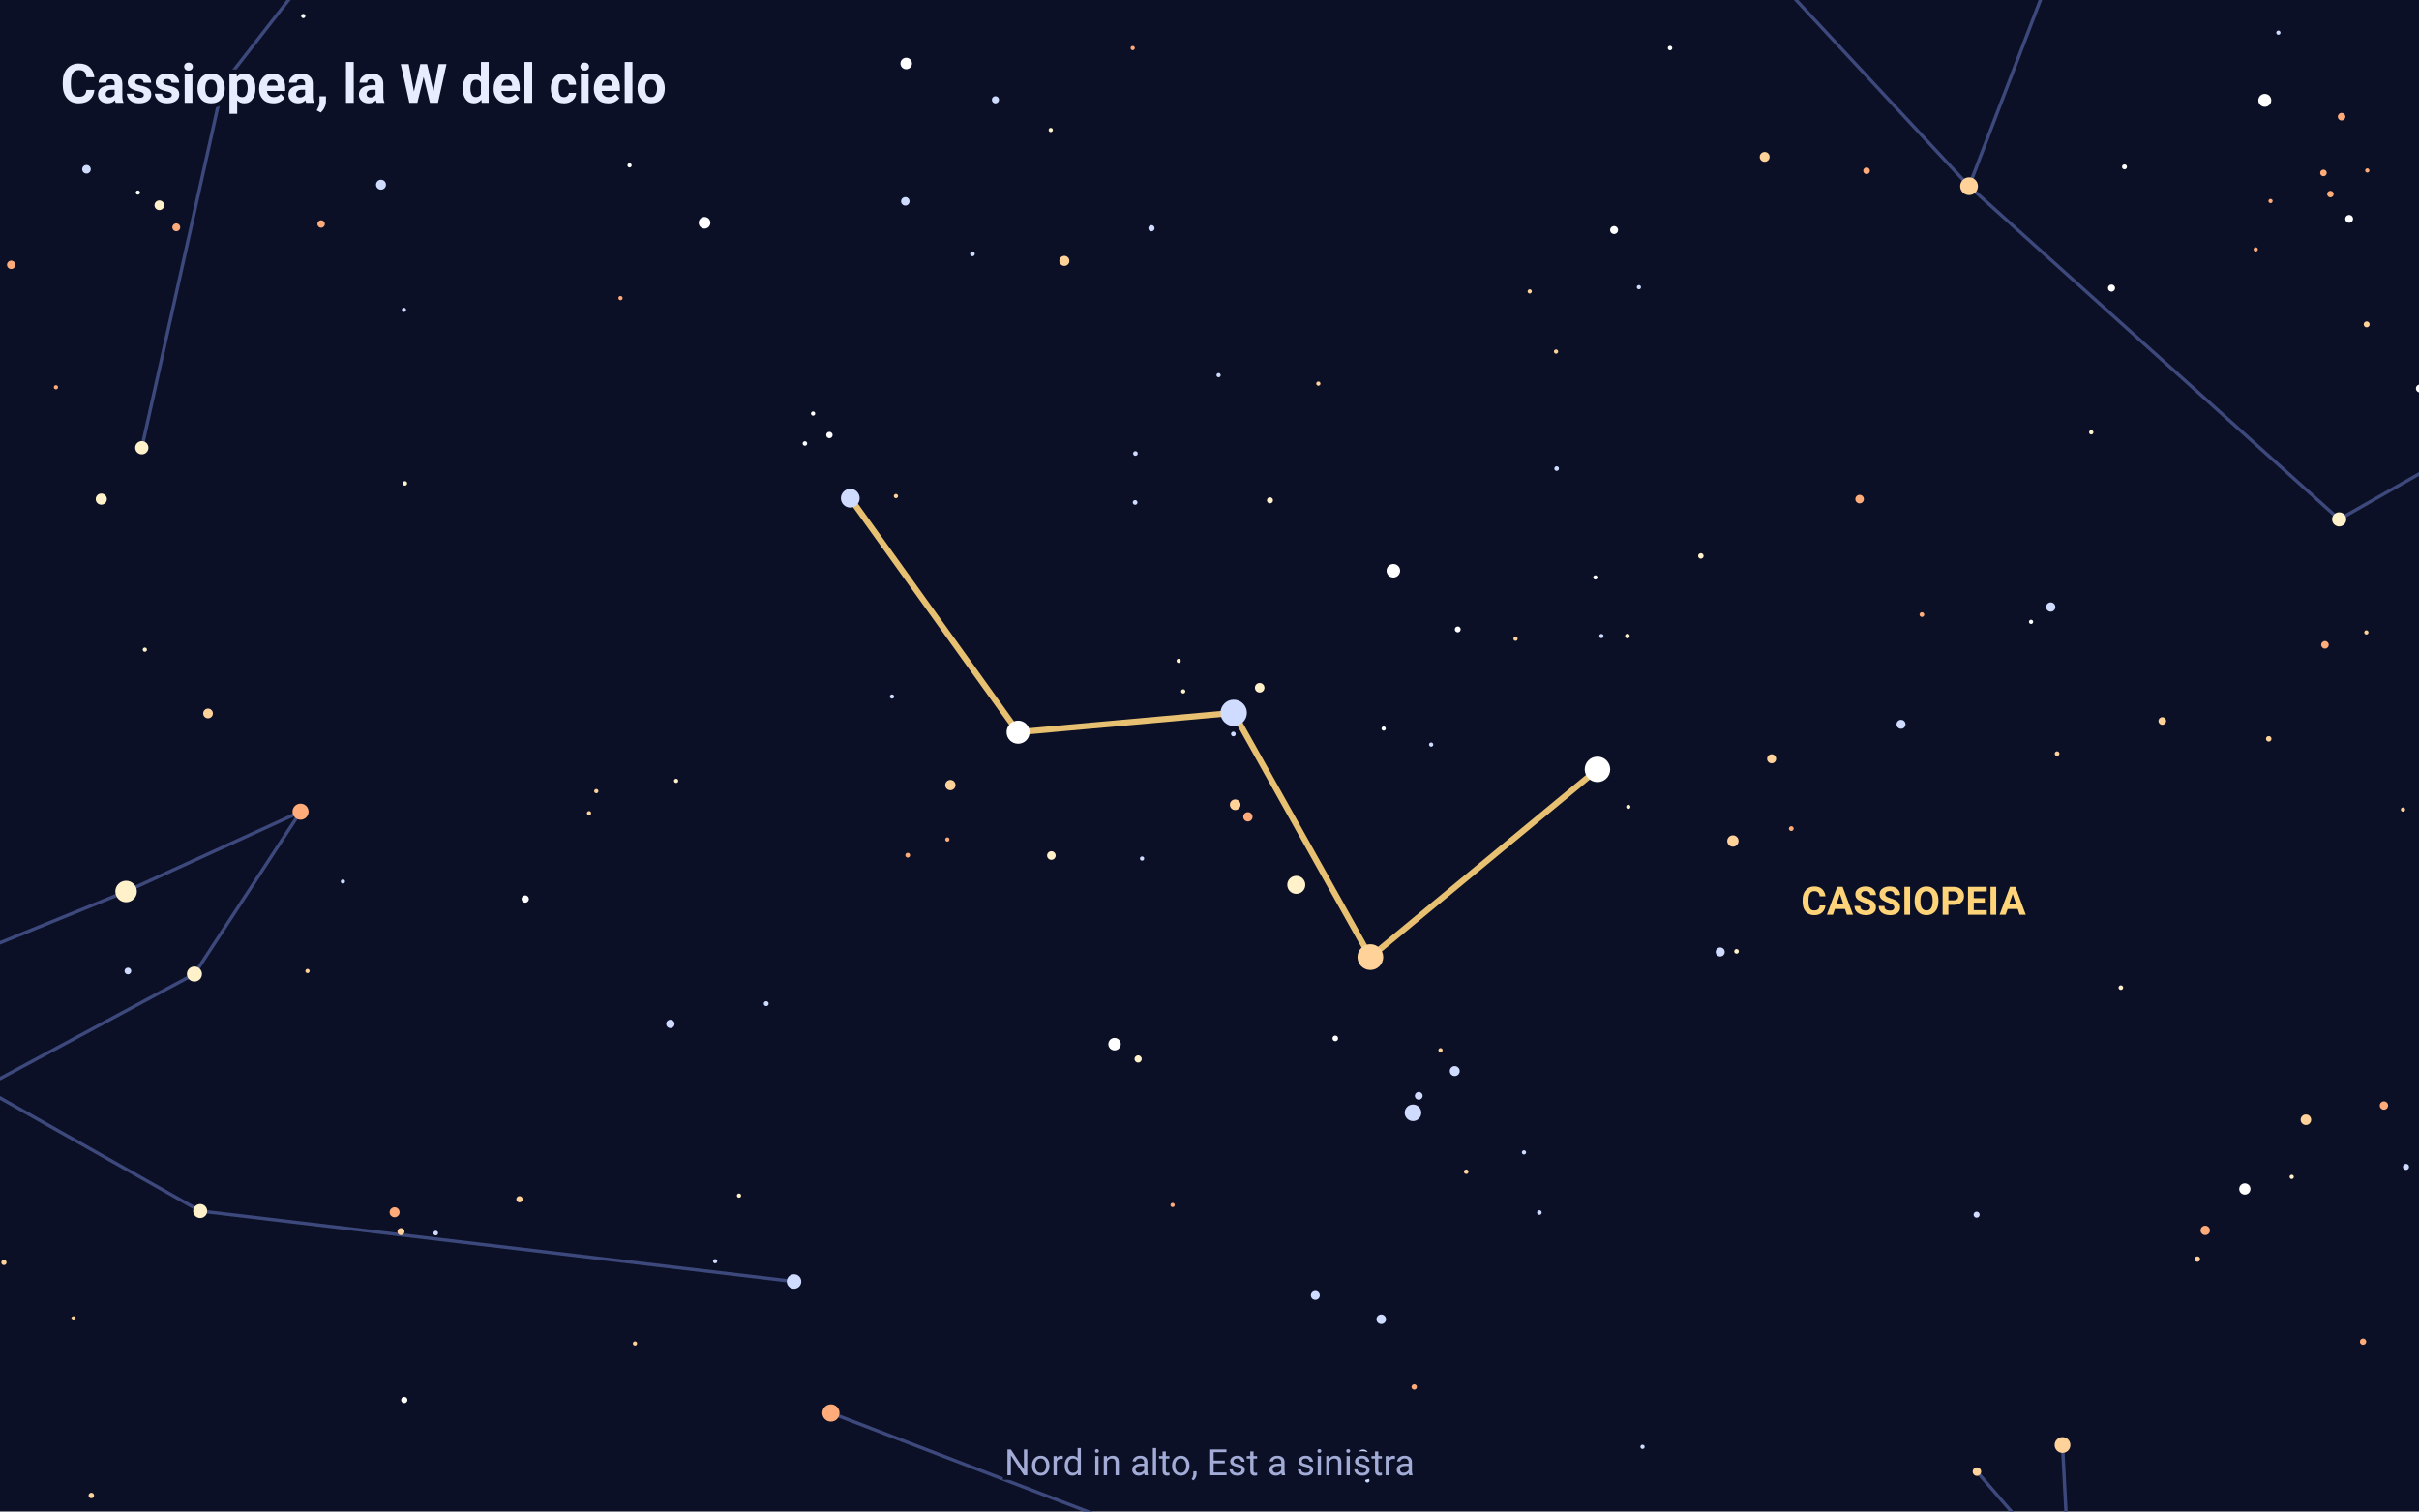
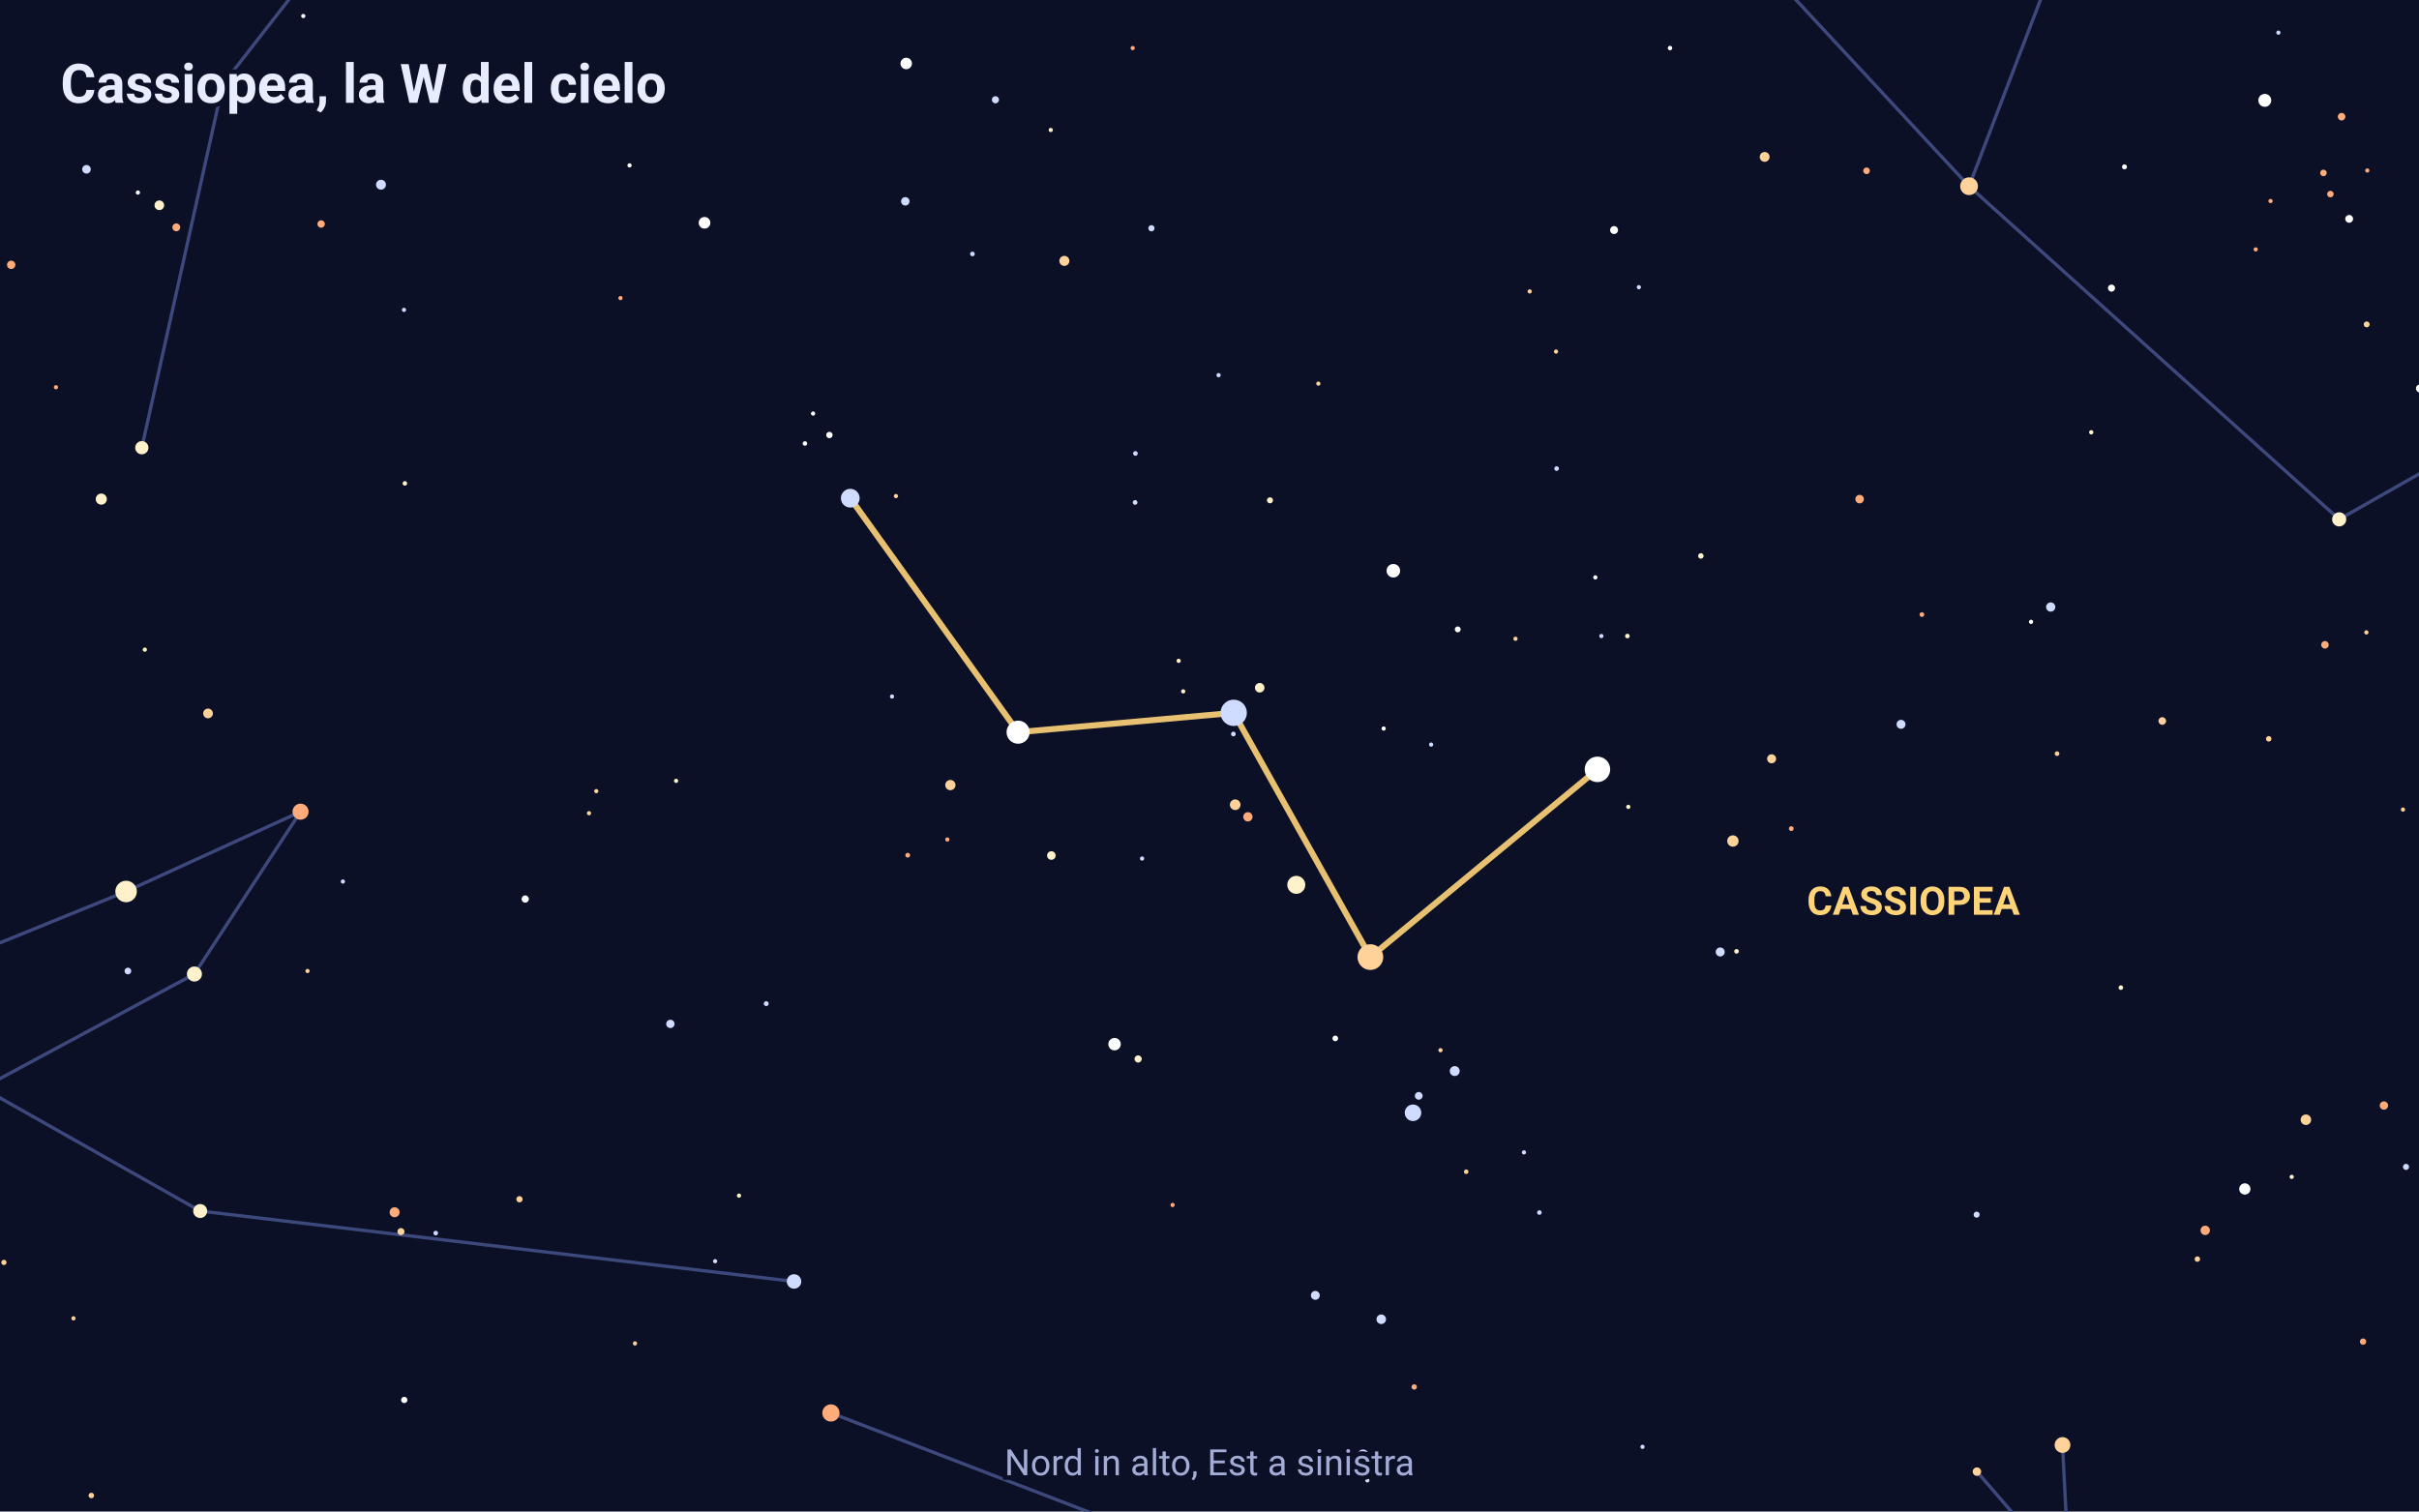
<svg xmlns="http://www.w3.org/2000/svg" viewBox="0 0 800 500" font-family="system-ui, -apple-system, 'Segoe UI', Roboto, sans-serif">
  <rect width="800" height="500" fill="#0b1026" />
  <polyline points="414.1,999.8 463.1,980.0 499.5,869.1 493.7,836.5 500.3,775.8 698.5,540.9 833.8,512.6" fill="none" stroke="#4a5891" stroke-width="1.1" stroke-opacity="0.8" />
  <polyline points="698.5,540.9 684.4,522.3 682.1,478.0" fill="none" stroke="#4a5891" stroke-width="1.1" stroke-opacity="0.8" />
  <polyline points="359.0,739.4 413.0,680.6 439.1,627.3 367.7,503.1 274.8,467.4" fill="none" stroke="#4a5891" stroke-width="1.1" stroke-opacity="0.8" />
  <polyline points="684.4,522.3 653.8,486.8" fill="none" stroke="#4a5891" stroke-width="1.1" stroke-opacity="0.8" />
  <polyline points="-223.8,75.8 -121.7,-24.7 -9.0,-80.4 146.5,-65.6 73.7,27.9 46.9,148.1" fill="none" stroke="#4a5891" stroke-width="1.1" stroke-opacity="0.8" />
  <polyline points="281.2,164.8 336.7,242.2 408.0,235.8 453.2,316.6 528.3,254.5" fill="none" stroke="#ffd479" stroke-width="2" stroke-opacity="0.9" />
  <polyline points="912.6,-111.0 913.7,-65.2 852.3,-9.3 865.4,91.1 821.3,173.3 816.5,147.4 773.6,171.8 651.2,61.6 486.0,-116.3 713.8,-101.9 852.3,-9.3" fill="none" stroke="#4a5891" stroke-width="1.1" stroke-opacity="0.8" />
  <polyline points="713.8,-101.9 651.2,61.6" fill="none" stroke="#4a5891" stroke-width="1.1" stroke-opacity="0.8" />
  <polyline points="-307.5,612.7 -351.6,595.7 -321.8,511.1 -265.0,438.3 -191.9,421.5 -124.5,334.5 -101.1,339.6 -48.0,331.4 41.7,294.9 99.4,268.5 64.3,322.2 -5.8,359.9 -50.8,446.9 -81.5,522.4 -105.0,542.5 -89.3,567.8 -58.4,562.6 -50.3,534.8 -81.5,522.4" fill="none" stroke="#4a5891" stroke-width="1.1" stroke-opacity="0.8" />
  <polyline points="-5.8,359.9 66.2,400.6 262.6,423.9" fill="none" stroke="#4a5891" stroke-width="1.1" stroke-opacity="0.8" />
  <circle cx="268.9" cy="136.8" r="0.70" fill="#ffffff" />
  <circle cx="387.8" cy="398.6" r="0.70" fill="#ffab7a" />
  <circle cx="194.8" cy="269.0" r="0.70" fill="#ffd29a" />
  <circle cx="538.5" cy="266.9" r="0.70" fill="#fff1c9" />
  <circle cx="403.0" cy="124.1" r="0.70" fill="#cfdcff" />
  <circle cx="244.4" cy="395.5" r="0.70" fill="#fff1c9" />
  <circle cx="782.9" cy="56.4" r="0.70" fill="#ffab7a" />
  <circle cx="208.2" cy="54.7" r="0.70" fill="#ffffff" />
  <circle cx="542.0" cy="95.0" r="0.70" fill="#cfdcff" />
  <circle cx="473.3" cy="246.3" r="0.70" fill="#cfdcff" />
  <circle cx="205.0" cy="29.7" r="0.70" fill="#fff1c9" />
  <circle cx="794.7" cy="267.8" r="0.70" fill="#ffd29a" />
  <circle cx="476.4" cy="347.4" r="0.70" fill="#ffd29a" />
  <circle cx="391.3" cy="228.7" r="0.70" fill="#fff1c9" />
  <circle cx="794.3" cy="501.8" r="0.70" fill="#fff1c9" />
  <circle cx="527.6" cy="191.0" r="0.70" fill="#ffffff" />
  <circle cx="133.6" cy="102.5" r="0.70" fill="#cfdcff" />
  <circle cx="514.6" cy="116.3" r="0.70" fill="#ffd29a" />
  <circle cx="374.6" cy="15.9" r="0.70" fill="#ffab7a" />
  <circle cx="543.2" cy="478.6" r="0.70" fill="#cfdcff" />
  <circle cx="417.7" cy="-2.4" r="0.70" fill="#ffd29a" />
  <circle cx="24.3" cy="436.1" r="0.70" fill="#ffd29a" />
  <circle cx="531.6" cy="-3.9" r="0.70" fill="#ffab7a" />
  <circle cx="101.7" cy="321.2" r="0.70" fill="#ffd29a" />
  <circle cx="753.5" cy="10.8" r="0.70" fill="#cfdcff" />
  <circle cx="436.0" cy="126.9" r="0.70" fill="#ffd29a" />
  <circle cx="389.8" cy="218.6" r="0.70" fill="#fff1c9" />
  <circle cx="347.5" cy="43.0" r="0.70" fill="#fff1c9" />
  <circle cx="45.6" cy="63.7" r="0.70" fill="#ffffff" />
  <circle cx="529.6" cy="210.4" r="0.70" fill="#cfdcff" />
  <circle cx="205.2" cy="98.6" r="0.70" fill="#ffab7a" />
  <circle cx="47.9" cy="214.9" r="0.70" fill="#fff1c9" />
  <circle cx="100.3" cy="5.3" r="0.70" fill="#ffffff" />
  <circle cx="457.6" cy="241.0" r="0.70" fill="#ffffff" />
  <circle cx="295.0" cy="230.4" r="0.70" fill="#cfdcff" />
  <circle cx="377.7" cy="284.0" r="0.70" fill="#cfdcff" />
  <circle cx="113.4" cy="291.6" r="0.70" fill="#cfdcff" />
  <circle cx="750.9" cy="66.5" r="0.70" fill="#ffab7a" />
  <circle cx="197.2" cy="261.7" r="0.70" fill="#ffd29a" />
  <circle cx="746.0" cy="82.5" r="0.70" fill="#ffab7a" />
  <circle cx="501.2" cy="211.3" r="0.70" fill="#ffd29a" />
  <circle cx="18.5" cy="128.1" r="0.70" fill="#ffab7a" />
  <circle cx="504.0" cy="381.2" r="0.70" fill="#cfdcff" />
  <circle cx="782.6" cy="209.2" r="0.70" fill="#ffd29a" />
  <circle cx="236.5" cy="417.2" r="0.70" fill="#cfdcff" />
  <circle cx="210.0" cy="444.4" r="0.70" fill="#ffd29a" />
  <circle cx="313.3" cy="277.7" r="0.70" fill="#ffab7a" />
  <circle cx="505.9" cy="96.4" r="0.70" fill="#ffd29a" />
  <circle cx="757.9" cy="389.3" r="0.70" fill="#fff1c9" />
  <circle cx="671.7" cy="205.7" r="0.70" fill="#ffffff" />
  <circle cx="452.2" cy="489.7" r="0.70" fill="#cfdcff" />
  <circle cx="223.6" cy="258.3" r="0.70" fill="#fff1c9" />
  <circle cx="296.3" cy="164.1" r="0.70" fill="#ffd29a" />
  <circle cx="691.6" cy="143.0" r="0.72" fill="#fff1c9" />
  <circle cx="552.3" cy="15.9" r="0.74" fill="#ffffff" />
  <circle cx="484.9" cy="387.6" r="0.75" fill="#ffd29a" />
  <circle cx="266.2" cy="146.7" r="0.75" fill="#ffffff" />
  <circle cx="133.9" cy="159.9" r="0.75" fill="#fff1c9" />
  <circle cx="538.2" cy="210.4" r="0.76" fill="#fff1c9" />
  <circle cx="509.1" cy="401.1" r="0.76" fill="#cfdcff" />
  <circle cx="701.4" cy="326.7" r="0.76" fill="#fff1c9" />
  <circle cx="514.8" cy="155.0" r="0.77" fill="#cfdcff" />
  <circle cx="375.5" cy="150.0" r="0.77" fill="#cfdcff" />
  <circle cx="321.6" cy="84.0" r="0.77" fill="#cfdcff" />
  <circle cx="144.1" cy="407.9" r="0.77" fill="#cfdcff" />
  <circle cx="680.3" cy="249.3" r="0.77" fill="#ffd29a" />
  <circle cx="574.3" cy="314.7" r="0.77" fill="#fff1c9" />
  <circle cx="407.9" cy="242.8" r="0.78" fill="#cfdcff" />
  <circle cx="375.4" cy="166.2" r="0.78" fill="#cfdcff" />
  <circle cx="635.6" cy="203.3" r="0.78" fill="#ffab7a" />
  <circle cx="300.2" cy="282.9" r="0.79" fill="#ffab7a" />
  <circle cx="566.2" cy="-1.4" r="0.79" fill="#ffffff" />
  <circle cx="592.4" cy="274.1" r="0.79" fill="#ffab7a" />
  <circle cx="253.4" cy="332.0" r="0.81" fill="#cfdcff" />
  <circle cx="702.6" cy="55.2" r="0.82" fill="#ffffff" />
  <circle cx="1.3" cy="417.6" r="0.87" fill="#ffd29a" />
  <circle cx="467.7" cy="458.8" r="0.89" fill="#ffab7a" />
  <circle cx="726.7" cy="416.5" r="0.90" fill="#ffd29a" />
  <circle cx="30.2" cy="494.7" r="0.91" fill="#ffd29a" />
  <circle cx="750.3" cy="244.4" r="0.91" fill="#ffd29a" />
  <circle cx="562.5" cy="183.9" r="0.91" fill="#fff1c9" />
  <circle cx="441.6" cy="343.5" r="0.93" fill="#ffffff" />
  <circle cx="482.1" cy="208.2" r="0.97" fill="#ffffff" />
  <circle cx="782.7" cy="107.3" r="0.98" fill="#ffd29a" />
  <circle cx="420.0" cy="165.5" r="1.00" fill="#fff1c9" />
  <circle cx="653.7" cy="401.8" r="1.00" fill="#cfdcff" />
  <circle cx="795.7" cy="386.0" r="1.01" fill="#cfdcff" />
  <circle cx="380.8" cy="75.5" r="1.03" fill="#cfdcff" />
  <circle cx="171.8" cy="396.7" r="1.04" fill="#ffd29a" />
  <circle cx="133.7" cy="463.1" r="1.04" fill="#ffffff" />
  <circle cx="781.5" cy="443.8" r="1.05" fill="#ffab7a" />
  <circle cx="274.3" cy="143.9" r="1.06" fill="#ffffff" />
  <circle cx="297.2" cy="502.8" r="1.08" fill="#ffd29a" />
  <circle cx="770.7" cy="64.2" r="1.08" fill="#ffab7a" />
  <circle cx="768.4" cy="57.2" r="1.09" fill="#ffab7a" />
  <circle cx="617.3" cy="56.5" r="1.10" fill="#ffab7a" />
  <circle cx="42.3" cy="321.2" r="1.11" fill="#cfdcff" />
  <circle cx="132.6" cy="407.4" r="1.17" fill="#ffd29a" />
  <circle cx="698.3" cy="95.3" r="1.17" fill="#ffffff" />
  <circle cx="329.2" cy="33.0" r="1.18" fill="#cfdcff" />
  <circle cx="376.4" cy="350.3" r="1.19" fill="#fff1c9" />
  <circle cx="173.7" cy="297.4" r="1.20" fill="#ffffff" />
  <circle cx="106.2" cy="74.1" r="1.23" fill="#ffab7a" />
  <circle cx="774.4" cy="38.6" r="1.25" fill="#ffab7a" />
  <circle cx="768.9" cy="213.3" r="1.25" fill="#ffab7a" />
  <circle cx="715.1" cy="238.5" r="1.26" fill="#ffd29a" />
  <circle cx="-4.1" cy="224.0" r="1.27" fill="#ffffff" />
  <circle cx="469.2" cy="362.5" r="1.28" fill="#cfdcff" />
  <circle cx="776.9" cy="72.4" r="1.29" fill="#ffffff" />
  <circle cx="58.3" cy="75.2" r="1.30" fill="#ffab7a" />
  <circle cx="800.3" cy="128.5" r="1.31" fill="#ffffff" />
  <circle cx="533.8" cy="76.1" r="1.31" fill="#ffffff" />
  <circle cx="221.7" cy="338.7" r="1.38" fill="#cfdcff" />
  <circle cx="3.7" cy="87.6" r="1.38" fill="#ffab7a" />
  <circle cx="788.4" cy="365.7" r="1.38" fill="#ffab7a" />
  <circle cx="299.4" cy="66.6" r="1.40" fill="#cfdcff" />
  <circle cx="653.8" cy="486.8" r="1.40" fill="#ffd29a" />
  <circle cx="615.0" cy="165.1" r="1.41" fill="#ffab7a" />
  <circle cx="347.7" cy="283.0" r="1.42" fill="#fff1c9" />
  <circle cx="28.6" cy="56.0" r="1.42" fill="#cfdcff" />
  <circle cx="435.0" cy="428.5" r="1.47" fill="#cfdcff" />
  <circle cx="628.7" cy="239.6" r="1.48" fill="#cfdcff" />
  <circle cx="585.9" cy="251.0" r="1.49" fill="#ffd29a" />
  <circle cx="568.9" cy="314.9" r="1.49" fill="#cfdcff" />
  <circle cx="678.2" cy="200.8" r="1.53" fill="#cfdcff" />
  <circle cx="412.7" cy="270.2" r="1.54" fill="#ffab7a" />
  <circle cx="729.3" cy="407.0" r="1.55" fill="#ffab7a" />
  <circle cx="456.8" cy="436.4" r="1.58" fill="#cfdcff" />
  <circle cx="416.6" cy="227.5" r="1.58" fill="#fff1c9" />
  <circle cx="52.7" cy="67.9" r="1.60" fill="#fff1c9" />
  <circle cx="68.8" cy="236.0" r="1.61" fill="#ffd29a" />
  <circle cx="583.6" cy="51.9" r="1.63" fill="#ffd29a" />
  <circle cx="481.1" cy="354.3" r="1.64" fill="#cfdcff" />
  <circle cx="126.0" cy="61.1" r="1.64" fill="#cfdcff" />
  <circle cx="130.5" cy="401.0" r="1.65" fill="#ffab7a" />
  <circle cx="352.0" cy="86.3" r="1.66" fill="#ffd29a" />
  <circle cx="314.3" cy="259.7" r="1.70" fill="#ffd29a" />
  <circle cx="762.6" cy="370.4" r="1.74" fill="#ffd29a" />
  <circle cx="408.5" cy="266.2" r="1.76" fill="#ffd29a" />
  <circle cx="33.5" cy="165.1" r="1.84" fill="#fff1c9" />
  <circle cx="742.4" cy="393.3" r="1.86" fill="#ffffff" />
  <circle cx="573.1" cy="278.2" r="1.88" fill="#ffd29a" />
  <circle cx="299.7" cy="21.0" r="1.90" fill="#ffffff" />
  <circle cx="450.8" cy="481.4" r="1.91" fill="#cfdcff" />
  <circle cx="233.0" cy="73.7" r="1.93" fill="#ffffff" />
  <circle cx="73.7" cy="27.9" r="2.01" fill="#ffab7a" />
  <circle cx="368.6" cy="345.4" r="2.06" fill="#ffffff" />
  <circle cx="367.7" cy="503.1" r="2.14" fill="#ffffff" />
  <circle cx="749.0" cy="33.2" r="2.14" fill="#ffffff" />
  <circle cx="46.9" cy="148.1" r="2.19" fill="#fff1c9" />
  <circle cx="460.8" cy="188.8" r="2.24" fill="#ffffff" />
  <circle cx="66.2" cy="400.6" r="2.31" fill="#fff1c9" />
  <circle cx="773.6" cy="171.8" r="2.34" fill="#fff1c9" />
  <circle cx="262.6" cy="423.9" r="2.40" fill="#cfdcff" />
  <circle cx="64.3" cy="322.2" r="2.49" fill="#fff1c9" />
  <circle cx="682.1" cy="478.0" r="2.61" fill="#ffd29a" />
  <circle cx="99.4" cy="268.5" r="2.66" fill="#ffab7a" />
  <circle cx="467.3" cy="368.1" r="2.74" fill="#cfdcff" />
  <circle cx="274.8" cy="467.4" r="2.85" fill="#ffab7a" />
  <circle cx="651.2" cy="61.6" r="2.94" fill="#ffd29a" />
  <circle cx="428.7" cy="292.7" r="2.98" fill="#fff1c9" />
  <circle cx="281.2" cy="164.8" r="3.10" fill="#cfdcff" />
  <circle cx="41.7" cy="294.9" r="3.56" fill="#fff1c9" />
  <circle cx="336.7" cy="242.2" r="3.82" fill="#ffffff" />
  <circle cx="528.3" cy="254.5" r="4.22" fill="#ffffff" />
  <circle cx="453.2" cy="316.6" r="4.26" fill="#ffd29a" />
  <circle cx="408.0" cy="235.8" r="4.36" fill="#cfdcff" />
-   <text x="632.8" y="302.6" font-size="13" fill="#ffd479" font-weight="600" text-anchor="middle" paint-order="stroke" stroke="#0b1026" stroke-width="3">CASSIOPEIA</text>
+   <text x="632.8" y="302.6" font-size="13" fill="#ffd479" font-weight="600" text-anchor="middle" paint-order="stroke" stroke="#0b1026" stroke-width="3">CASSIOPEA</text>
  <text x="20.0" y="34.0" font-size="18" fill="#e8ecff" font-weight="700" text-anchor="start" paint-order="stroke" stroke="#0b1026" stroke-width="3">Cassiopea, la W del cielo</text>
  <text x="400.0" y="488.0" font-size="12" fill="#a3acd6" font-weight="400" text-anchor="middle" paint-order="stroke" stroke="#0b1026" stroke-width="3">Nord in alto, Est a sinistra</text>
</svg>
